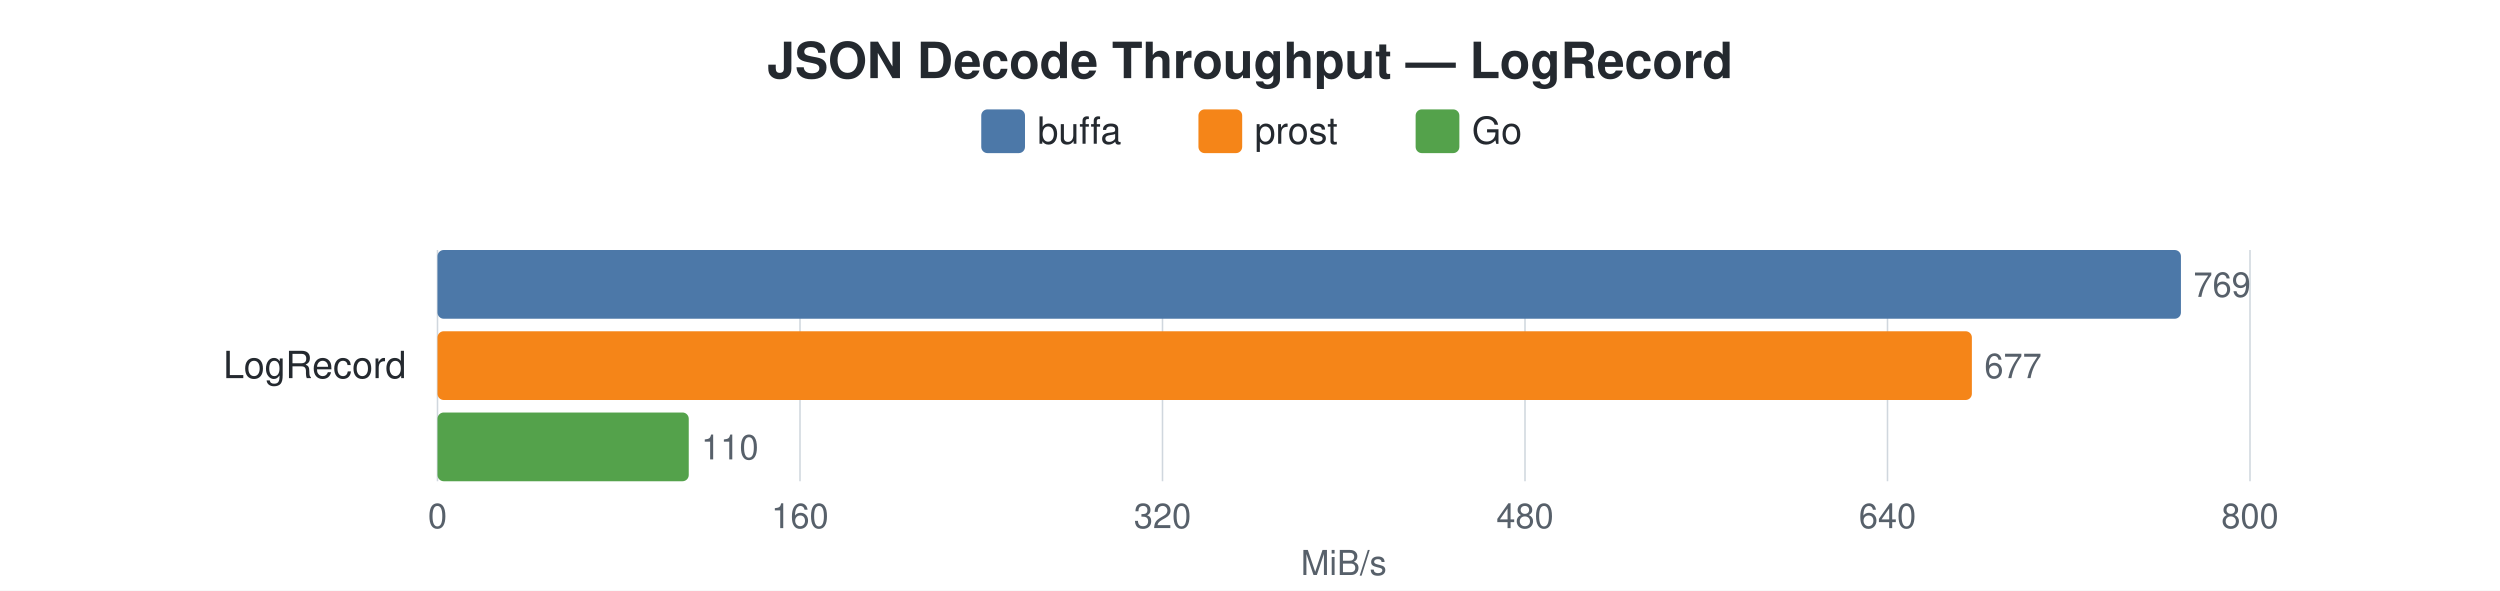
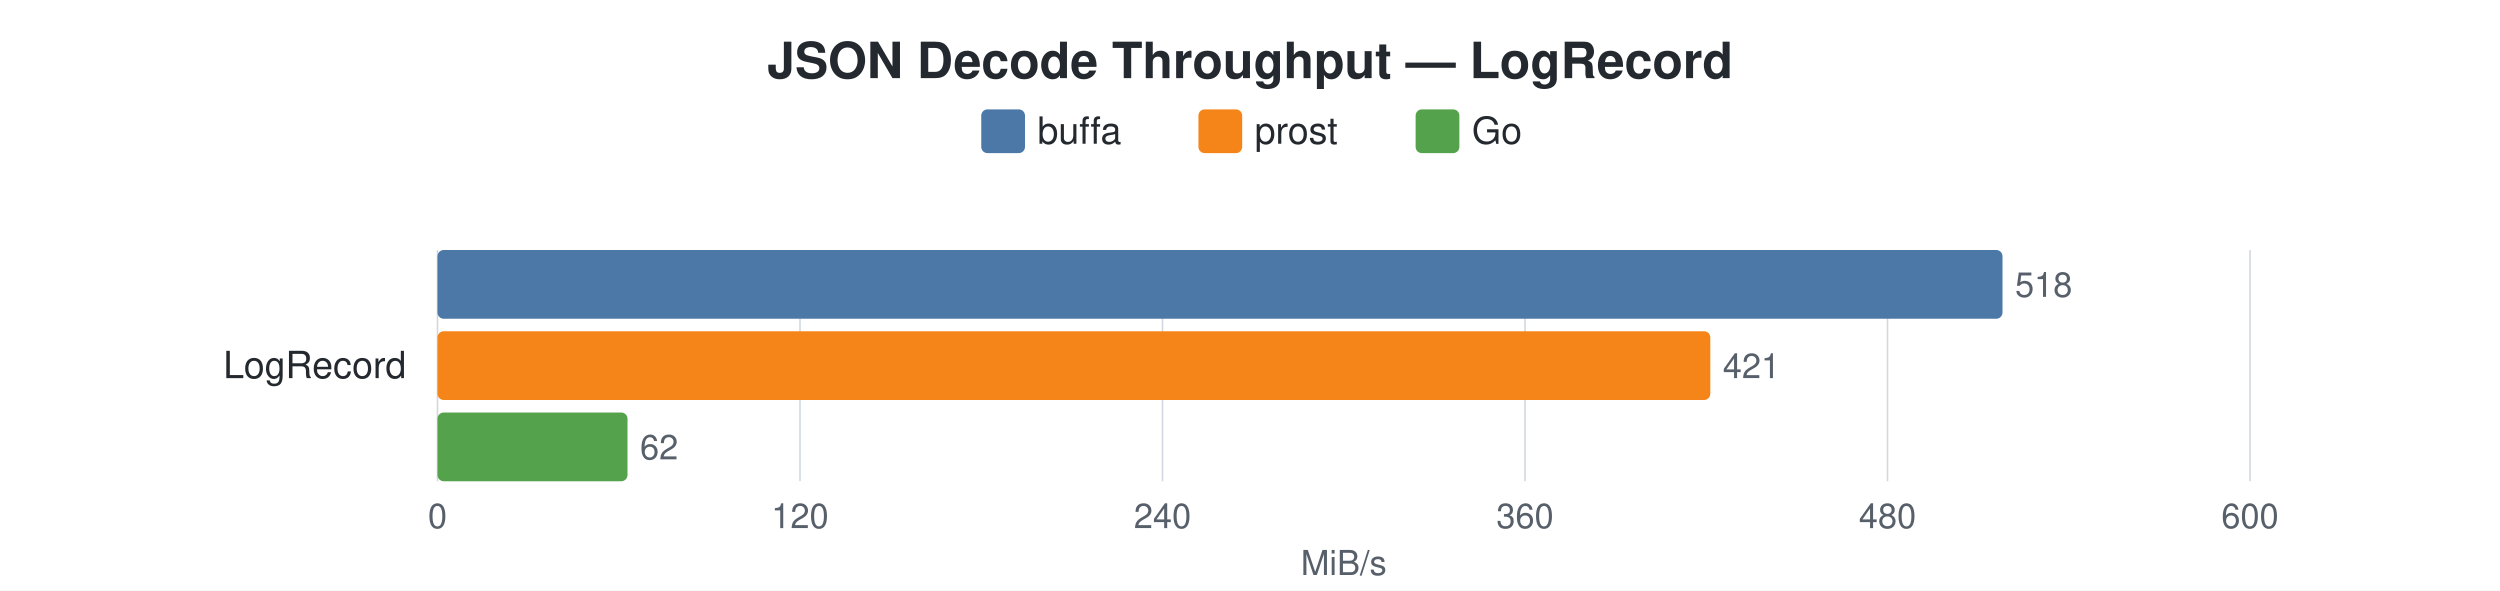
<svg xmlns="http://www.w3.org/2000/svg" width="800" height="189" viewBox="0 0 800 189">
  <style>
    text { font-family: -apple-system, BlinkMacSystemFont, "Segoe UI", Helvetica, Arial, sans-serif; }
    .title { font-size: 16px; font-weight: 600; fill: #24292f; }
    .label { font-size: 12px; fill: #24292f; }
    .value { font-size: 11px; fill: #57606a; }
    .axis-label { font-size: 11px; fill: #57606a; }
    .legend-text { font-size: 12px; fill: #24292f; }
    .grid { stroke: #d0d7de; stroke-width: 0.5; }
  </style>
  <rect width="100%" height="100%" fill="white" />
  <text x="400.0" y="25" text-anchor="middle" class="title">JSON Decode Throughput — LogRecord</text>
  <rect x="314" y="35" width="14" height="14" rx="2" fill="#4C78A8" />
  <text x="332" y="46" class="legend-text">buffa</text>
  <rect x="383.5" y="35" width="14" height="14" rx="2" fill="#F58518" />
  <text x="401.5" y="46" class="legend-text">prost</text>
  <rect x="453" y="35" width="14" height="14" rx="2" fill="#54A24B" />
  <text x="471" y="46" class="legend-text">Go</text>
  <line x1="140.0" y1="80" x2="140.0" y2="154" class="grid" />
  <text x="140.0" y="169" text-anchor="middle" class="axis-label">0</text>
  <line x1="256.0" y1="80" x2="256.0" y2="154" class="grid" />
-   <text x="256.0" y="169" text-anchor="middle" class="axis-label">160</text>
+   <text x="256.0" y="169" text-anchor="middle" class="axis-label">120</text>
  <line x1="372.0" y1="80" x2="372.0" y2="154" class="grid" />
-   <text x="372.0" y="169" text-anchor="middle" class="axis-label">320</text>
+   <text x="372.0" y="169" text-anchor="middle" class="axis-label">240</text>
  <line x1="488.0" y1="80" x2="488.0" y2="154" class="grid" />
-   <text x="488.0" y="169" text-anchor="middle" class="axis-label">480</text>
+   <text x="488.0" y="169" text-anchor="middle" class="axis-label">360</text>
  <line x1="604.0" y1="80" x2="604.0" y2="154" class="grid" />
-   <text x="604.0" y="169" text-anchor="middle" class="axis-label">640</text>
+   <text x="604.0" y="169" text-anchor="middle" class="axis-label">480</text>
  <line x1="720.0" y1="80" x2="720.0" y2="154" class="grid" />
-   <text x="720.0" y="169" text-anchor="middle" class="axis-label">800</text>
+   <text x="720.0" y="169" text-anchor="middle" class="axis-label">600</text>
  <text x="430.0" y="184" text-anchor="middle" class="axis-label">MiB/s</text>
  <text x="130" y="121.0" text-anchor="end" class="label">LogRecord</text>
-   <rect x="140" y="80.0" width="557.9" height="22" rx="2" fill="#4C78A8" />
-   <text x="701.9" y="95.0" class="value">769</text>
-   <rect x="140" y="106.0" width="491.0" height="22" rx="2" fill="#F58518" />
-   <text x="635.0" y="121.0" class="value">677</text>
-   <rect x="140" y="132.0" width="80.4" height="22" rx="2" fill="#54A24B" />
-   <text x="224.4" y="147.0" class="value">110</text>
+   <rect x="140" y="80.0" width="500.8" height="22" rx="2" fill="#4C78A8" />
+   <text x="644.8" y="95.0" class="value">518</text>
+   <rect x="140" y="106.0" width="407.3" height="22" rx="2" fill="#F58518" />
+   <text x="551.3" y="121.0" class="value">421</text>
+   <rect x="140" y="132.0" width="60.8" height="22" rx="2" fill="#54A24B" />
+   <text x="204.8" y="147.0" class="value">62</text>
</svg>
